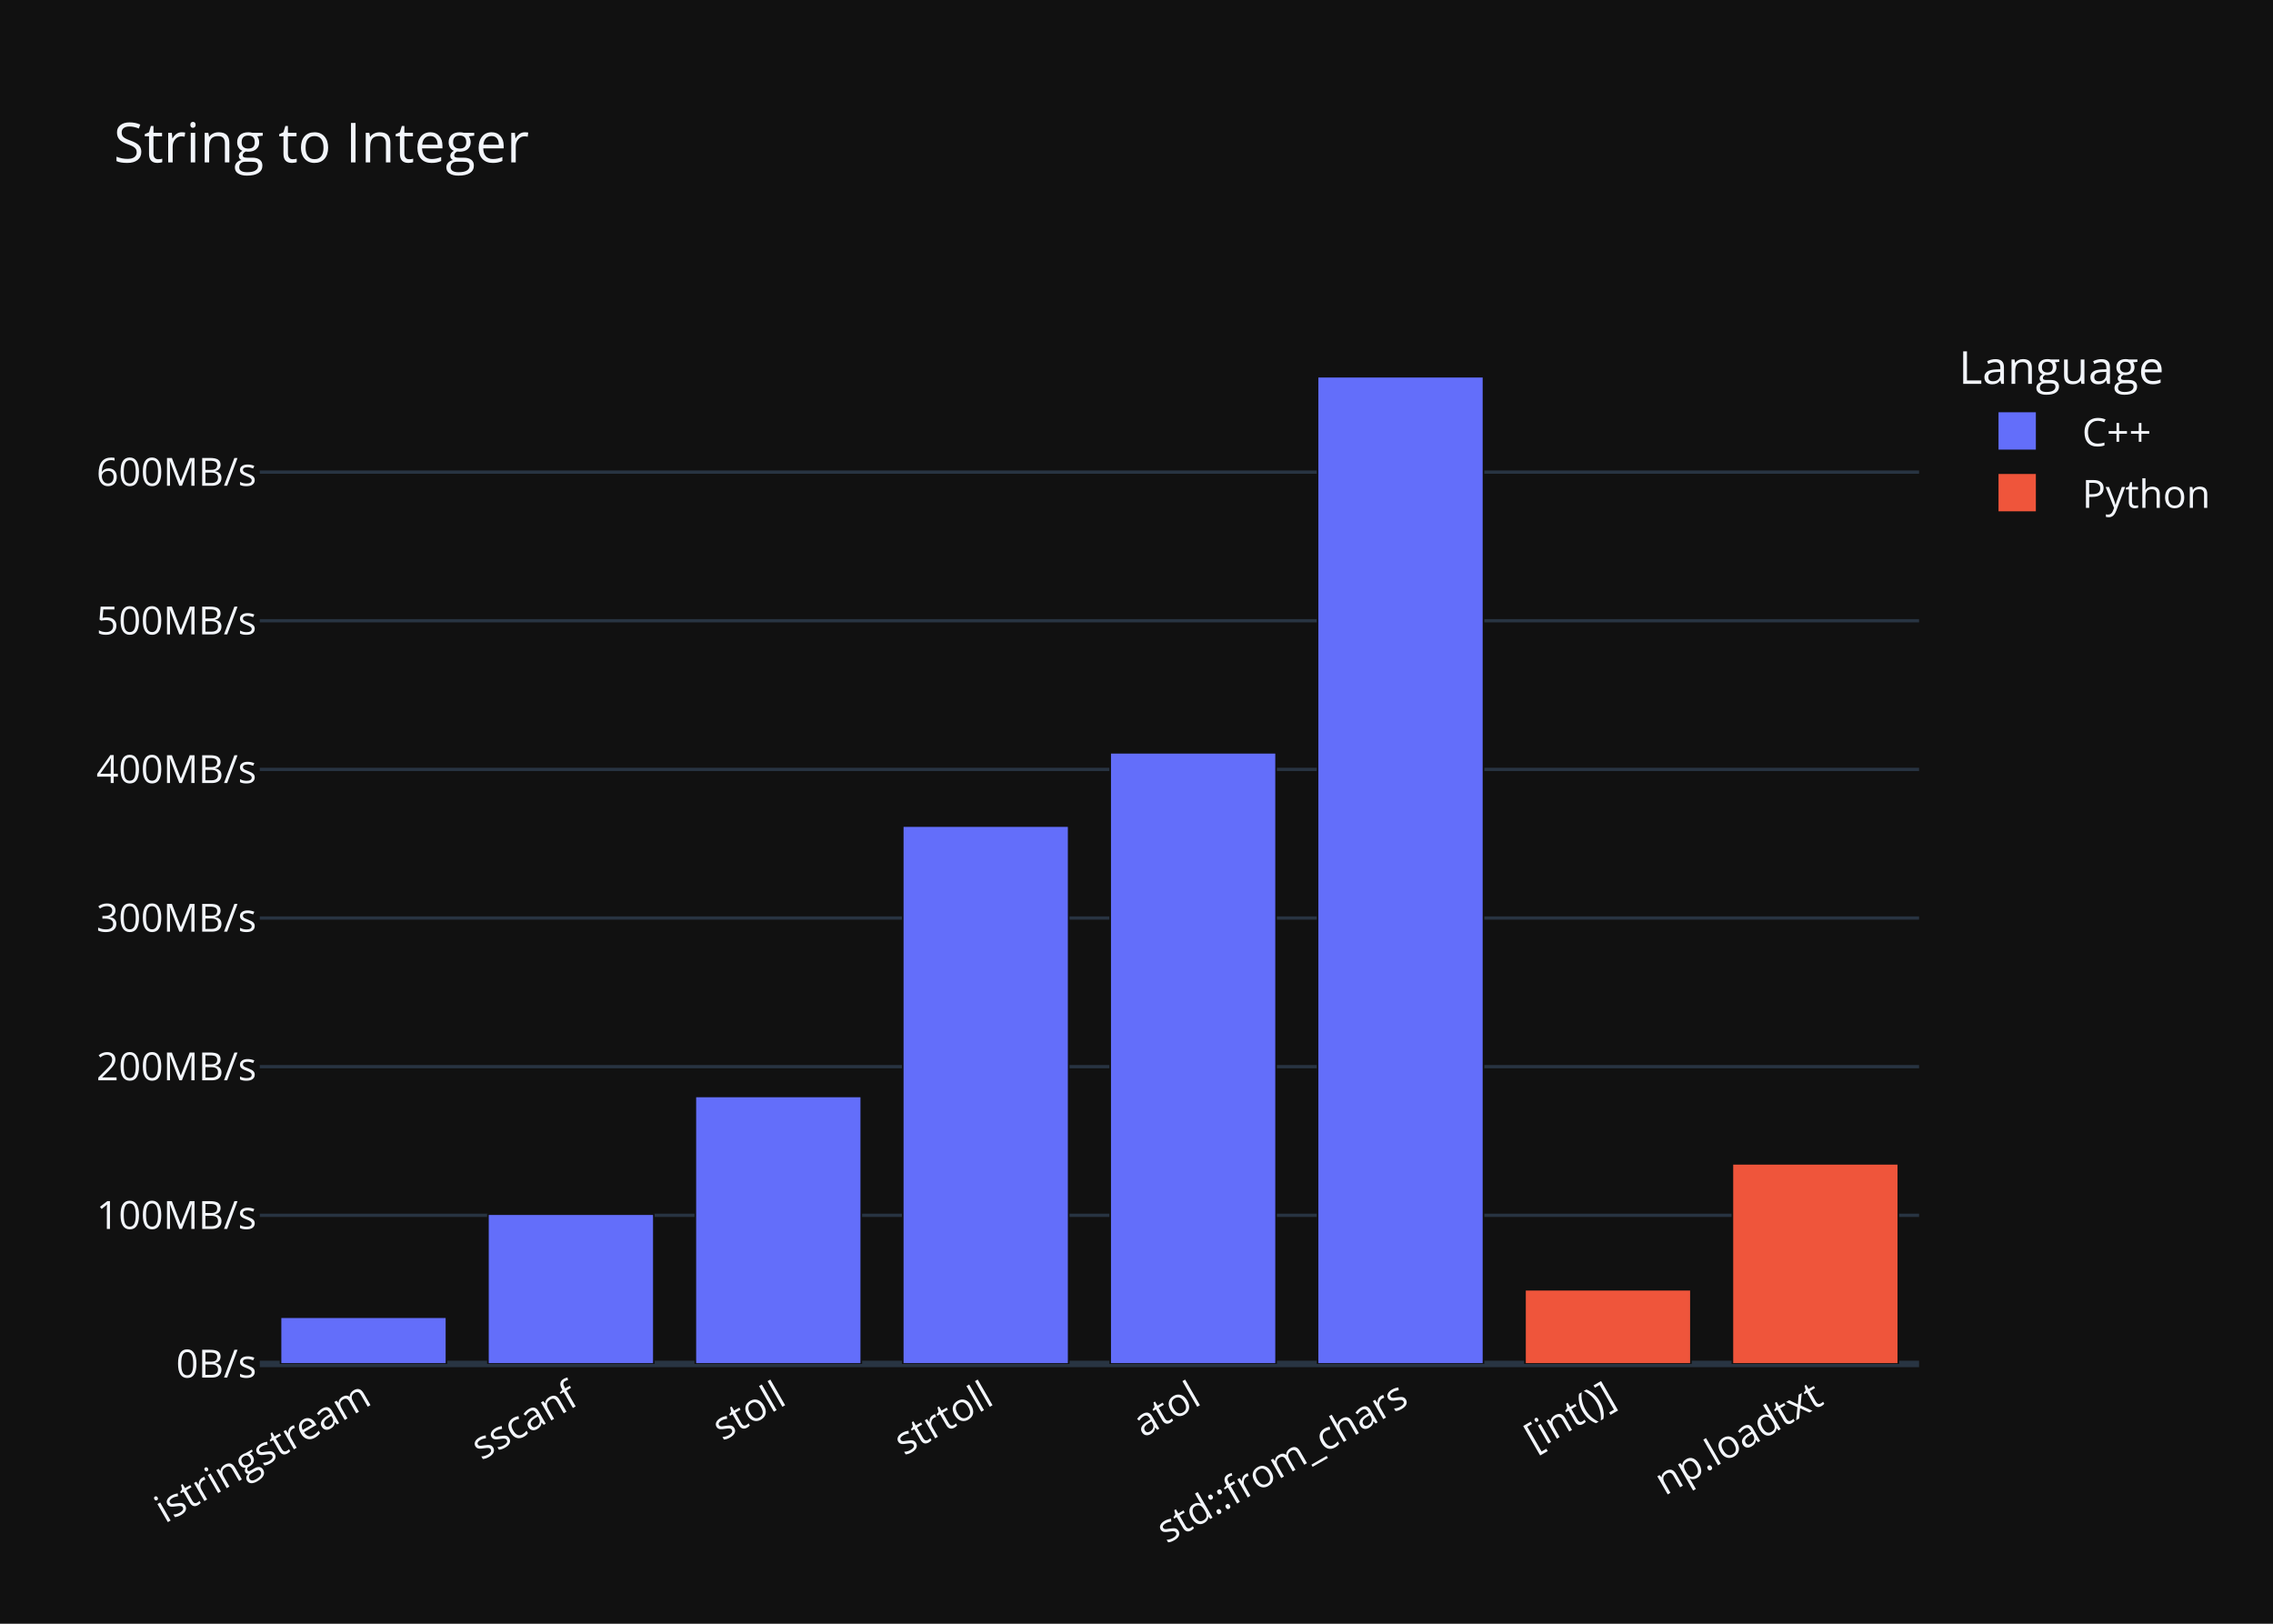
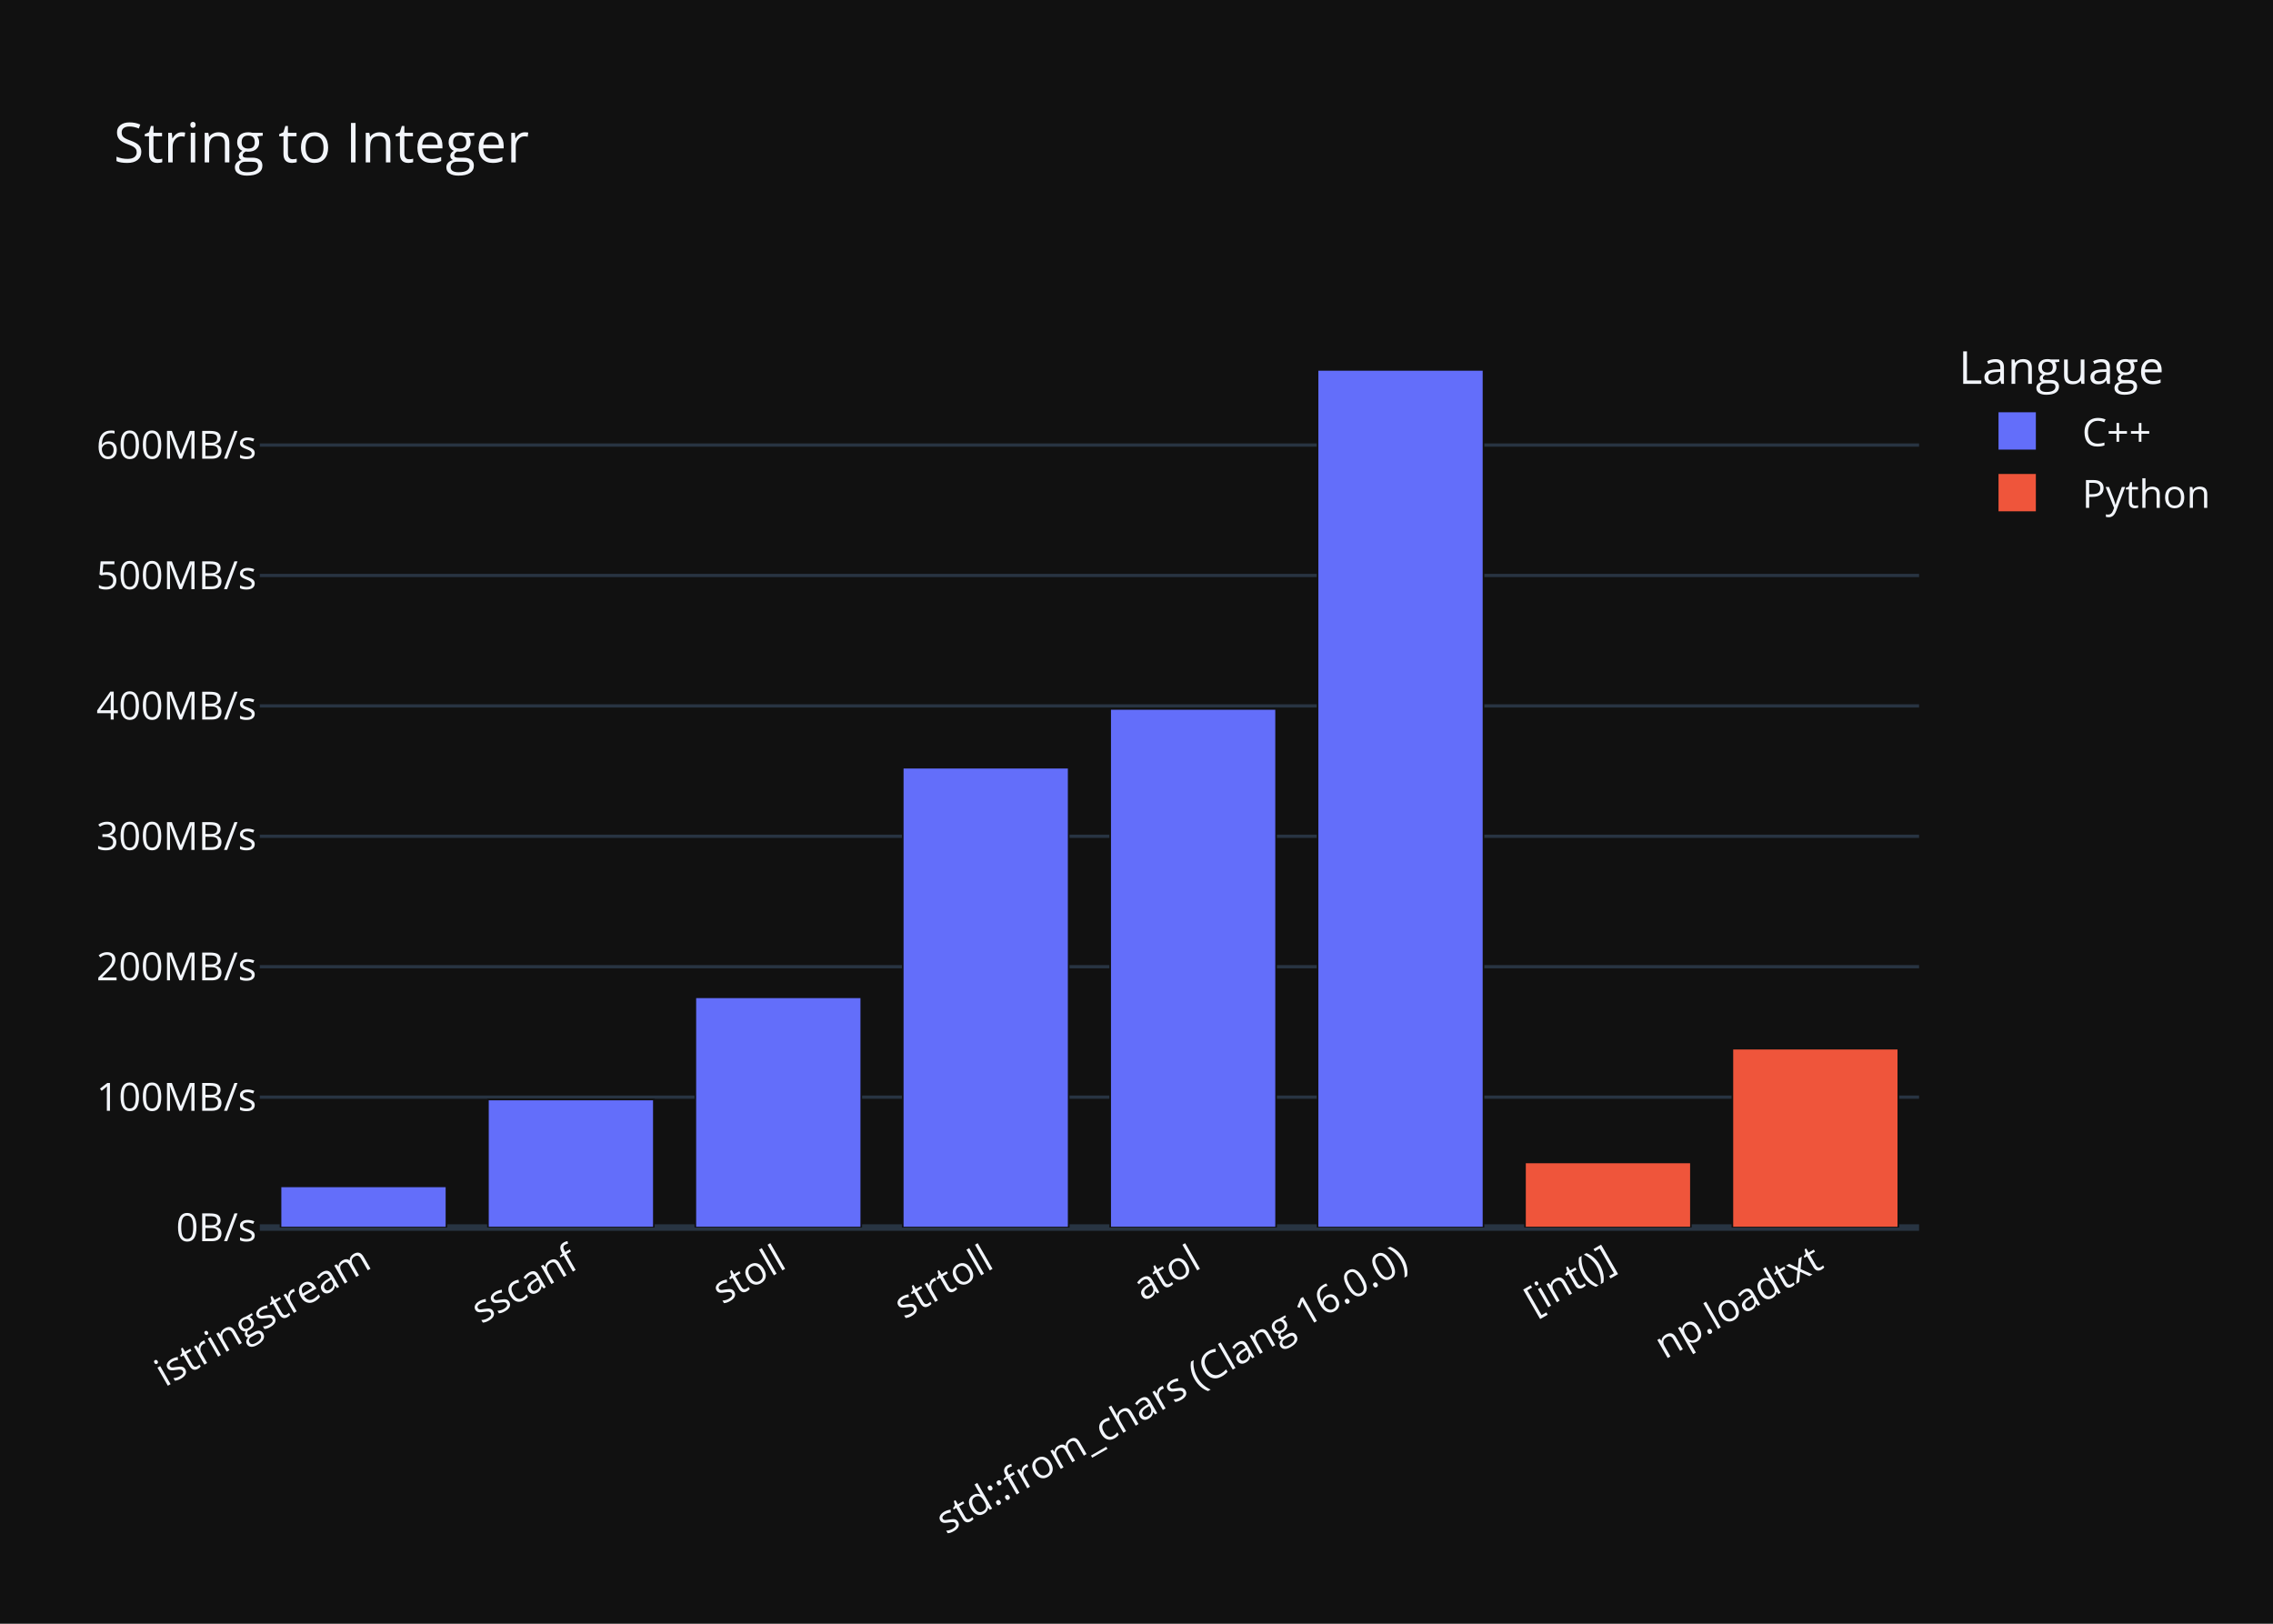
<svg xmlns="http://www.w3.org/2000/svg" class="main-svg" width="700" height="500" style="" viewBox="0 0 700 500">
  <rect x="0" y="0" width="700" height="500" style="fill: rgb(17, 17, 17); fill-opacity: 1;" />
-   <defs id="defs-261bb0">
+   <defs id="defs-f13743">
    <g class="clips">
-       <clipPath id="clip261bb0xyplot" class="plotclip">
-         <rect width="511" height="320" />
-       </clipPath>
-       <clipPath class="axesclip" id="clip261bb0x">
+       <clipPath id="clipf13743xyplot" class="plotclip">
+         <rect width="511" height="278" />
+       </clipPath>
+       <clipPath class="axesclip" id="clipf13743x">
        <rect x="80" y="0" width="511" height="500" />
      </clipPath>
-       <clipPath class="axesclip" id="clip261bb0y">
-         <rect x="0" y="100" width="700" height="320" />
-       </clipPath>
-       <clipPath class="axesclip" id="clip261bb0xy">
-         <rect x="80" y="100" width="511" height="320" />
+       <clipPath class="axesclip" id="clipf13743y">
+         <rect x="0" y="100" width="700" height="278" />
+       </clipPath>
+       <clipPath class="axesclip" id="clipf13743xy">
+         <rect x="80" y="100" width="511" height="278" />
      </clipPath>
    </g>
    <g class="gradients" />
    <g class="patterns" />
  </defs>
  <g class="bglayer" />
  <g class="layer-below">
    <g class="imagelayer" />
    <g class="shapelayer" />
  </g>
  <g class="cartesianlayer">
    <g class="subplot xy">
      <g class="layer-subplot">
        <g class="shapelayer" />
        <g class="imagelayer" />
      </g>
      <g class="minor-gridlayer">
        <g class="x" />
        <g class="y" />
      </g>
      <g class="gridlayer">
        <g class="x" />
        <g class="y">
-           <path class="ygrid crisp" transform="translate(0,374.23)" d="M80,0h511" style="stroke: rgb(40, 52, 66); stroke-opacity: 1; stroke-width: 1px;" />
-           <path class="ygrid crisp" transform="translate(0,328.46)" d="M80,0h511" style="stroke: rgb(40, 52, 66); stroke-opacity: 1; stroke-width: 1px;" />
-           <path class="ygrid crisp" transform="translate(0,282.69)" d="M80,0h511" style="stroke: rgb(40, 52, 66); stroke-opacity: 1; stroke-width: 1px;" />
-           <path class="ygrid crisp" transform="translate(0,236.92)" d="M80,0h511" style="stroke: rgb(40, 52, 66); stroke-opacity: 1; stroke-width: 1px;" />
-           <path class="ygrid crisp" transform="translate(0,191.15)" d="M80,0h511" style="stroke: rgb(40, 52, 66); stroke-opacity: 1; stroke-width: 1px;" />
-           <path class="ygrid crisp" transform="translate(0,145.38)" d="M80,0h511" style="stroke: rgb(40, 52, 66); stroke-opacity: 1; stroke-width: 1px;" />
+           <path class="ygrid crisp" transform="translate(0,337.84)" d="M80,0h511" style="stroke: rgb(40, 52, 66); stroke-opacity: 1; stroke-width: 1px;" />
+           <path class="ygrid crisp" transform="translate(0,297.68)" d="M80,0h511" style="stroke: rgb(40, 52, 66); stroke-opacity: 1; stroke-width: 1px;" />
+           <path class="ygrid crisp" transform="translate(0,257.52)" d="M80,0h511" style="stroke: rgb(40, 52, 66); stroke-opacity: 1; stroke-width: 1px;" />
+           <path class="ygrid crisp" transform="translate(0,217.37)" d="M80,0h511" style="stroke: rgb(40, 52, 66); stroke-opacity: 1; stroke-width: 1px;" />
+           <path class="ygrid crisp" transform="translate(0,177.21)" d="M80,0h511" style="stroke: rgb(40, 52, 66); stroke-opacity: 1; stroke-width: 1px;" />
+           <path class="ygrid crisp" transform="translate(0,137.05)" d="M80,0h511" style="stroke: rgb(40, 52, 66); stroke-opacity: 1; stroke-width: 1px;" />
        </g>
      </g>
      <g class="zerolinelayer">
-         <path class="yzl zl crisp" transform="translate(0,420)" d="M80,0h511" style="stroke: rgb(40, 52, 66); stroke-opacity: 1; stroke-width: 2px;" />
+         <path class="yzl zl crisp" transform="translate(0,378)" d="M80,0h511" style="stroke: rgb(40, 52, 66); stroke-opacity: 1; stroke-width: 2px;" />
      </g>
      <path class="xlines-below" />
      <path class="ylines-below" />
      <g class="overlines-below" />
      <g class="xaxislayer-below" />
      <g class="yaxislayer-below" />
      <g class="overaxes-below" />
-       <g class="plot" transform="translate(80,100)" clip-path="url(#clip261bb0xyplot)">
+       <g class="plot" transform="translate(80,100)" clip-path="url(#clipf13743xyplot)">
        <g class="barlayer mlayer">
          <g class="trace bars" style="opacity: 1;">
            <g class="points">
              <g class="point">
-                 <path d="M6.39,320V305.61H57.49V320Z" style="vector-effect: non-scaling-stroke; opacity: 1; stroke-width: 0.5px; fill: rgb(99, 110, 250); fill-opacity: 1; stroke: rgb(17, 17, 17); stroke-opacity: 1;" />
-               </g>
-               <g class="point">
-                 <path d="M70.26,320V273.87H121.36V320Z" style="vector-effect: non-scaling-stroke; opacity: 1; stroke-width: 0.5px; fill: rgb(99, 110, 250); fill-opacity: 1; stroke: rgb(17, 17, 17); stroke-opacity: 1;" />
-               </g>
-               <g class="point">
-                 <path d="M134.14,320V237.63H185.24V320Z" style="vector-effect: non-scaling-stroke; opacity: 1; stroke-width: 0.5px; fill: rgb(99, 110, 250); fill-opacity: 1; stroke: rgb(17, 17, 17); stroke-opacity: 1;" />
-               </g>
-               <g class="point">
-                 <path d="M198.01,320V154.37H249.11V320Z" style="vector-effect: non-scaling-stroke; opacity: 1; stroke-width: 0.5px; fill: rgb(99, 110, 250); fill-opacity: 1; stroke: rgb(17, 17, 17); stroke-opacity: 1;" />
-               </g>
-               <g class="point">
-                 <path d="M261.89,320V131.8H312.99V320Z" style="vector-effect: non-scaling-stroke; opacity: 1; stroke-width: 0.5px; fill: rgb(99, 110, 250); fill-opacity: 1; stroke: rgb(17, 17, 17); stroke-opacity: 1;" />
-               </g>
-               <g class="point">
-                 <path d="M325.76,320V16H376.86V320Z" style="vector-effect: non-scaling-stroke; opacity: 1; stroke-width: 0.5px; fill: rgb(99, 110, 250); fill-opacity: 1; stroke: rgb(17, 17, 17); stroke-opacity: 1;" />
+                 <path d="M6.39,278V265.32H57.49V278Z" style="vector-effect: non-scaling-stroke; opacity: 1; stroke-width: 0.5px; fill: rgb(99, 110, 250); fill-opacity: 1; stroke: rgb(17, 17, 17); stroke-opacity: 1;" />
+               </g>
+               <g class="point">
+                 <path d="M70.26,278V238.57H121.36V278Z" style="vector-effect: non-scaling-stroke; opacity: 1; stroke-width: 0.5px; fill: rgb(99, 110, 250); fill-opacity: 1; stroke: rgb(17, 17, 17); stroke-opacity: 1;" />
+               </g>
+               <g class="point">
+                 <path d="M134.14,278V207.1H185.24V278Z" style="vector-effect: non-scaling-stroke; opacity: 1; stroke-width: 0.5px; fill: rgb(99, 110, 250); fill-opacity: 1; stroke: rgb(17, 17, 17); stroke-opacity: 1;" />
+               </g>
+               <g class="point">
+                 <path d="M198.01,278V136.4H249.11V278Z" style="vector-effect: non-scaling-stroke; opacity: 1; stroke-width: 0.5px; fill: rgb(99, 110, 250); fill-opacity: 1; stroke: rgb(17, 17, 17); stroke-opacity: 1;" />
+               </g>
+               <g class="point">
+                 <path d="M261.89,278V118.3H312.99V278Z" style="vector-effect: non-scaling-stroke; opacity: 1; stroke-width: 0.5px; fill: rgb(99, 110, 250); fill-opacity: 1; stroke: rgb(17, 17, 17); stroke-opacity: 1;" />
+               </g>
+               <g class="point">
+                 <path d="M325.76,278V13.9H376.86V278Z" style="vector-effect: non-scaling-stroke; opacity: 1; stroke-width: 0.5px; fill: rgb(99, 110, 250); fill-opacity: 1; stroke: rgb(17, 17, 17); stroke-opacity: 1;" />
              </g>
            </g>
          </g>
          <g class="trace bars" style="opacity: 1;">
            <g class="points">
              <g class="point">
-                 <path d="M389.64,320V297.15H440.74V320Z" style="vector-effect: non-scaling-stroke; opacity: 1; stroke-width: 0.5px; fill: rgb(239, 85, 59); fill-opacity: 1; stroke: rgb(17, 17, 17); stroke-opacity: 1;" />
-               </g>
-               <g class="point">
-                 <path d="M453.51,320V258.37H504.61V320Z" style="vector-effect: non-scaling-stroke; opacity: 1; stroke-width: 0.5px; fill: rgb(239, 85, 59); fill-opacity: 1; stroke: rgb(17, 17, 17); stroke-opacity: 1;" />
+                 <path d="M389.64,278V257.95H440.74V278Z" style="vector-effect: non-scaling-stroke; opacity: 1; stroke-width: 0.5px; fill: rgb(239, 85, 59); fill-opacity: 1; stroke: rgb(17, 17, 17); stroke-opacity: 1;" />
+               </g>
+               <g class="point">
+                 <path d="M453.51,278V222.92H504.61V278Z" style="vector-effect: non-scaling-stroke; opacity: 1; stroke-width: 0.5px; fill: rgb(239, 85, 59); fill-opacity: 1; stroke: rgb(17, 17, 17); stroke-opacity: 1;" />
              </g>
            </g>
          </g>
        </g>
      </g>
      <g class="overplot" />
      <path class="xlines-above crisp" d="M0,0" style="fill: none;" />
      <path class="ylines-above crisp" d="M0,0" style="fill: none;" />
      <g class="overlines-above" />
      <g class="xaxislayer-above">
        <g class="xtick">
-           <text text-anchor="end" x="0" y="433" transform="translate(111.94,0) rotate(-30,0,427)" style="font-family: 'Open Sans', verdana, arial, sans-serif; font-size: 12px; fill: rgb(242, 245, 250); fill-opacity: 1; white-space: pre; opacity: 1;">istringstream</text>
-         </g>
-         <g class="xtick">
-           <text text-anchor="end" x="0" y="433" transform="translate(175.81,0) rotate(-30,0,427)" style="font-family: 'Open Sans', verdana, arial, sans-serif; font-size: 12px; fill: rgb(242, 245, 250); fill-opacity: 1; white-space: pre; opacity: 1;">sscanf</text>
-         </g>
-         <g class="xtick">
-           <text text-anchor="end" x="0" y="433" transform="translate(239.69,0) rotate(-30,0,427)" style="font-family: 'Open Sans', verdana, arial, sans-serif; font-size: 12px; fill: rgb(242, 245, 250); fill-opacity: 1; white-space: pre; opacity: 1;">stoll</text>
-         </g>
-         <g class="xtick">
-           <text text-anchor="end" x="0" y="433" transform="translate(303.56,0) rotate(-30,0,427)" style="font-family: 'Open Sans', verdana, arial, sans-serif; font-size: 12px; fill: rgb(242, 245, 250); fill-opacity: 1; white-space: pre; opacity: 1;">strtoll</text>
-         </g>
-         <g class="xtick">
-           <text text-anchor="end" x="0" y="433" transform="translate(367.44,0) rotate(-30,0,427)" style="font-family: 'Open Sans', verdana, arial, sans-serif; font-size: 12px; fill: rgb(242, 245, 250); fill-opacity: 1; white-space: pre; opacity: 1;">atol</text>
-         </g>
-         <g class="xtick">
-           <text text-anchor="end" x="0" y="433" transform="translate(431.31,0) rotate(-30,0,427)" style="font-family: 'Open Sans', verdana, arial, sans-serif; font-size: 12px; fill: rgb(242, 245, 250); fill-opacity: 1; white-space: pre; opacity: 1;">std::from_chars</text>
-         </g>
-         <g class="xtick">
-           <text text-anchor="end" x="0" y="433" transform="translate(495.19,0) rotate(-30,0,427)" style="font-family: 'Open Sans', verdana, arial, sans-serif; font-size: 12px; fill: rgb(242, 245, 250); fill-opacity: 1; white-space: pre; opacity: 1;">[int()]</text>
-         </g>
-         <g class="xtick">
-           <text text-anchor="end" x="0" y="433" transform="translate(559.06,0) rotate(-30,0,427)" style="font-family: 'Open Sans', verdana, arial, sans-serif; font-size: 12px; fill: rgb(242, 245, 250); fill-opacity: 1; white-space: pre; opacity: 1;">np.loadtxt</text>
+           <text text-anchor="end" x="0" y="391" transform="translate(111.94,0) rotate(-30,0,385)" style="font-family: 'Open Sans', verdana, arial, sans-serif; font-size: 12px; fill: rgb(242, 245, 250); fill-opacity: 1; white-space: pre; opacity: 1;">istringstream</text>
+         </g>
+         <g class="xtick">
+           <text text-anchor="end" x="0" y="391" transform="translate(175.81,0) rotate(-30,0,385)" style="font-family: 'Open Sans', verdana, arial, sans-serif; font-size: 12px; fill: rgb(242, 245, 250); fill-opacity: 1; white-space: pre; opacity: 1;">sscanf</text>
+         </g>
+         <g class="xtick">
+           <text text-anchor="end" x="0" y="391" transform="translate(239.69,0) rotate(-30,0,385)" style="font-family: 'Open Sans', verdana, arial, sans-serif; font-size: 12px; fill: rgb(242, 245, 250); fill-opacity: 1; white-space: pre; opacity: 1;">stoll</text>
+         </g>
+         <g class="xtick">
+           <text text-anchor="end" x="0" y="391" transform="translate(303.56,0) rotate(-30,0,385)" style="font-family: 'Open Sans', verdana, arial, sans-serif; font-size: 12px; fill: rgb(242, 245, 250); fill-opacity: 1; white-space: pre; opacity: 1;">strtoll</text>
+         </g>
+         <g class="xtick">
+           <text text-anchor="end" x="0" y="391" transform="translate(367.44,0) rotate(-30,0,385)" style="font-family: 'Open Sans', verdana, arial, sans-serif; font-size: 12px; fill: rgb(242, 245, 250); fill-opacity: 1; white-space: pre; opacity: 1;">atol</text>
+         </g>
+         <g class="xtick">
+           <text text-anchor="end" x="0" y="391" transform="translate(431.31,0) rotate(-30,0,385)" style="font-family: 'Open Sans', verdana, arial, sans-serif; font-size: 12px; fill: rgb(242, 245, 250); fill-opacity: 1; white-space: pre; opacity: 1;">std::from_chars (Clang 16.0.0)</text>
+         </g>
+         <g class="xtick">
+           <text text-anchor="end" x="0" y="391" transform="translate(495.19,0) rotate(-30,0,385)" style="font-family: 'Open Sans', verdana, arial, sans-serif; font-size: 12px; fill: rgb(242, 245, 250); fill-opacity: 1; white-space: pre; opacity: 1;">[int()]</text>
+         </g>
+         <g class="xtick">
+           <text text-anchor="end" x="0" y="391" transform="translate(559.06,0) rotate(-30,0,385)" style="font-family: 'Open Sans', verdana, arial, sans-serif; font-size: 12px; fill: rgb(242, 245, 250); fill-opacity: 1; white-space: pre; opacity: 1;">np.loadtxt</text>
        </g>
      </g>
      <g class="yaxislayer-above">
        <g class="ytick">
-           <text text-anchor="end" x="79" y="4.2" transform="translate(0,420)" style="font-family: 'Open Sans', verdana, arial, sans-serif; font-size: 12px; fill: rgb(242, 245, 250); fill-opacity: 1; white-space: pre; opacity: 1;">0B/s</text>
-         </g>
-         <g class="ytick">
-           <text text-anchor="end" x="79" y="4.2" style="font-family: 'Open Sans', verdana, arial, sans-serif; font-size: 12px; fill: rgb(242, 245, 250); fill-opacity: 1; white-space: pre; opacity: 1;" transform="translate(0,374.23)">100MB/s</text>
-         </g>
-         <g class="ytick">
-           <text text-anchor="end" x="79" y="4.2" style="font-family: 'Open Sans', verdana, arial, sans-serif; font-size: 12px; fill: rgb(242, 245, 250); fill-opacity: 1; white-space: pre; opacity: 1;" transform="translate(0,328.46)">200MB/s</text>
-         </g>
-         <g class="ytick">
-           <text text-anchor="end" x="79" y="4.2" style="font-family: 'Open Sans', verdana, arial, sans-serif; font-size: 12px; fill: rgb(242, 245, 250); fill-opacity: 1; white-space: pre; opacity: 1;" transform="translate(0,282.69)">300MB/s</text>
-         </g>
-         <g class="ytick">
-           <text text-anchor="end" x="79" y="4.2" style="font-family: 'Open Sans', verdana, arial, sans-serif; font-size: 12px; fill: rgb(242, 245, 250); fill-opacity: 1; white-space: pre; opacity: 1;" transform="translate(0,236.92)">400MB/s</text>
-         </g>
-         <g class="ytick">
-           <text text-anchor="end" x="79" y="4.2" style="font-family: 'Open Sans', verdana, arial, sans-serif; font-size: 12px; fill: rgb(242, 245, 250); fill-opacity: 1; white-space: pre; opacity: 1;" transform="translate(0,191.15)">500MB/s</text>
-         </g>
-         <g class="ytick">
-           <text text-anchor="end" x="79" y="4.2" style="font-family: 'Open Sans', verdana, arial, sans-serif; font-size: 12px; fill: rgb(242, 245, 250); fill-opacity: 1; white-space: pre; opacity: 1;" transform="translate(0,145.38)">600MB/s</text>
+           <text text-anchor="end" x="79" y="4.2" transform="translate(0,378)" style="font-family: 'Open Sans', verdana, arial, sans-serif; font-size: 12px; fill: rgb(242, 245, 250); fill-opacity: 1; white-space: pre; opacity: 1;">0B/s</text>
+         </g>
+         <g class="ytick">
+           <text text-anchor="end" x="79" y="4.2" style="font-family: 'Open Sans', verdana, arial, sans-serif; font-size: 12px; fill: rgb(242, 245, 250); fill-opacity: 1; white-space: pre; opacity: 1;" transform="translate(0,337.84)">100MB/s</text>
+         </g>
+         <g class="ytick">
+           <text text-anchor="end" x="79" y="4.2" style="font-family: 'Open Sans', verdana, arial, sans-serif; font-size: 12px; fill: rgb(242, 245, 250); fill-opacity: 1; white-space: pre; opacity: 1;" transform="translate(0,297.68)">200MB/s</text>
+         </g>
+         <g class="ytick">
+           <text text-anchor="end" x="79" y="4.2" style="font-family: 'Open Sans', verdana, arial, sans-serif; font-size: 12px; fill: rgb(242, 245, 250); fill-opacity: 1; white-space: pre; opacity: 1;" transform="translate(0,257.52)">300MB/s</text>
+         </g>
+         <g class="ytick">
+           <text text-anchor="end" x="79" y="4.2" style="font-family: 'Open Sans', verdana, arial, sans-serif; font-size: 12px; fill: rgb(242, 245, 250); fill-opacity: 1; white-space: pre; opacity: 1;" transform="translate(0,217.37)">400MB/s</text>
+         </g>
+         <g class="ytick">
+           <text text-anchor="end" x="79" y="4.2" style="font-family: 'Open Sans', verdana, arial, sans-serif; font-size: 12px; fill: rgb(242, 245, 250); fill-opacity: 1; white-space: pre; opacity: 1;" transform="translate(0,177.21)">500MB/s</text>
+         </g>
+         <g class="ytick">
+           <text text-anchor="end" x="79" y="4.2" style="font-family: 'Open Sans', verdana, arial, sans-serif; font-size: 12px; fill: rgb(242, 245, 250); fill-opacity: 1; white-space: pre; opacity: 1;" transform="translate(0,137.05)">600MB/s</text>
        </g>
      </g>
      <g class="overaxes-above" />
    </g>
  </g>
  <g class="polarlayer" />
  <g class="smithlayer" />
  <g class="ternarylayer" />
  <g class="geolayer" />
  <g class="funnelarealayer" />
  <g class="pielayer" />
  <g class="iciclelayer" />
  <g class="treemaplayer" />
  <g class="sunburstlayer" />
  <g class="glimages" />
-   <defs id="topdefs-261bb0">
+   <defs id="topdefs-f13743">
    <g class="clips" />
-     <clipPath id="legend261bb0">
+     <clipPath id="legendf13743">
      <rect width="87" height="67" x="0" y="0" />
    </clipPath>
  </defs>
  <g class="layer-above">
    <g class="imagelayer" />
    <g class="shapelayer" />
  </g>
  <g class="infolayer">
    <g class="legend" pointer-events="all" transform="translate(601.22,100)">
      <rect class="bg" shape-rendering="crispEdges" width="87" height="67" x="0" y="0" style="stroke: rgb(68, 68, 68); stroke-opacity: 1; fill: rgb(17, 17, 17); fill-opacity: 1; stroke-width: 0px;" />
-       <g class="scrollbox" transform="" clip-path="url(#legend261bb0)">
+       <g class="scrollbox" transform="" clip-path="url(#legendf13743)">
        <text class="legendtitletext" text-anchor="start" x="2" y="18.2" style="font-family: 'Open Sans', verdana, arial, sans-serif; font-size: 14px; fill: rgb(242, 245, 250); fill-opacity: 1; white-space: pre;">Language</text>
        <g class="groups" transform="">
          <g class="traces" transform="translate(0,32.7)" style="opacity: 1;">
            <text class="legendtext" text-anchor="start" x="40" y="4.68" style="font-family: 'Open Sans', verdana, arial, sans-serif; font-size: 12px; fill: rgb(242, 245, 250); fill-opacity: 1; white-space: pre;">C++</text>
            <g class="layers" style="opacity: 1;">
              <g class="legendfill" />
              <g class="legendlines" />
              <g class="legendsymbols">
                <g class="legendpoints">
                  <path class="legendundefined" d="M6,6H-6V-6H6Z" transform="translate(20,0)" style="stroke-width: 0.5px; fill: rgb(99, 110, 250); fill-opacity: 1; stroke: rgb(17, 17, 17); stroke-opacity: 1;" />
                </g>
              </g>
            </g>
            <rect class="legendtoggle" x="0" y="-9.5" width="81.547" height="19" style="fill: rgb(0, 0, 0); fill-opacity: 0;" />
          </g>
        </g>
        <g class="groups" transform="">
          <g class="traces" transform="translate(0,51.7)" style="opacity: 1;">
            <text class="legendtext" text-anchor="start" x="40" y="4.68" style="font-family: 'Open Sans', verdana, arial, sans-serif; font-size: 12px; fill: rgb(242, 245, 250); fill-opacity: 1; white-space: pre;">Python</text>
            <g class="layers" style="opacity: 1;">
              <g class="legendfill" />
              <g class="legendlines" />
              <g class="legendsymbols">
                <g class="legendpoints">
                  <path class="legendundefined" d="M6,6H-6V-6H6Z" transform="translate(20,0)" style="stroke-width: 0.5px; fill: rgb(239, 85, 59); fill-opacity: 1; stroke: rgb(17, 17, 17); stroke-opacity: 1;" />
                </g>
              </g>
            </g>
            <rect class="legendtoggle" x="0" y="-9.5" width="81.547" height="19" style="fill: rgb(0, 0, 0); fill-opacity: 0;" />
          </g>
        </g>
      </g>
      <rect class="scrollbar" rx="20" ry="3" width="0" height="0" x="0" y="0" style="fill: rgb(128, 139, 164); fill-opacity: 1;" />
    </g>
    <g class="g-gtitle">
      <text class="gtitle" x="35" y="50" text-anchor="start" dy="0em" style="font-family: 'Open Sans', verdana, arial, sans-serif; font-size: 17px; fill: rgb(242, 245, 250); opacity: 1; font-weight: normal; white-space: pre;">String to Integer</text>
    </g>
    <g class="g-xtitle" />
    <g class="g-ytitle" />
  </g>
</svg>
